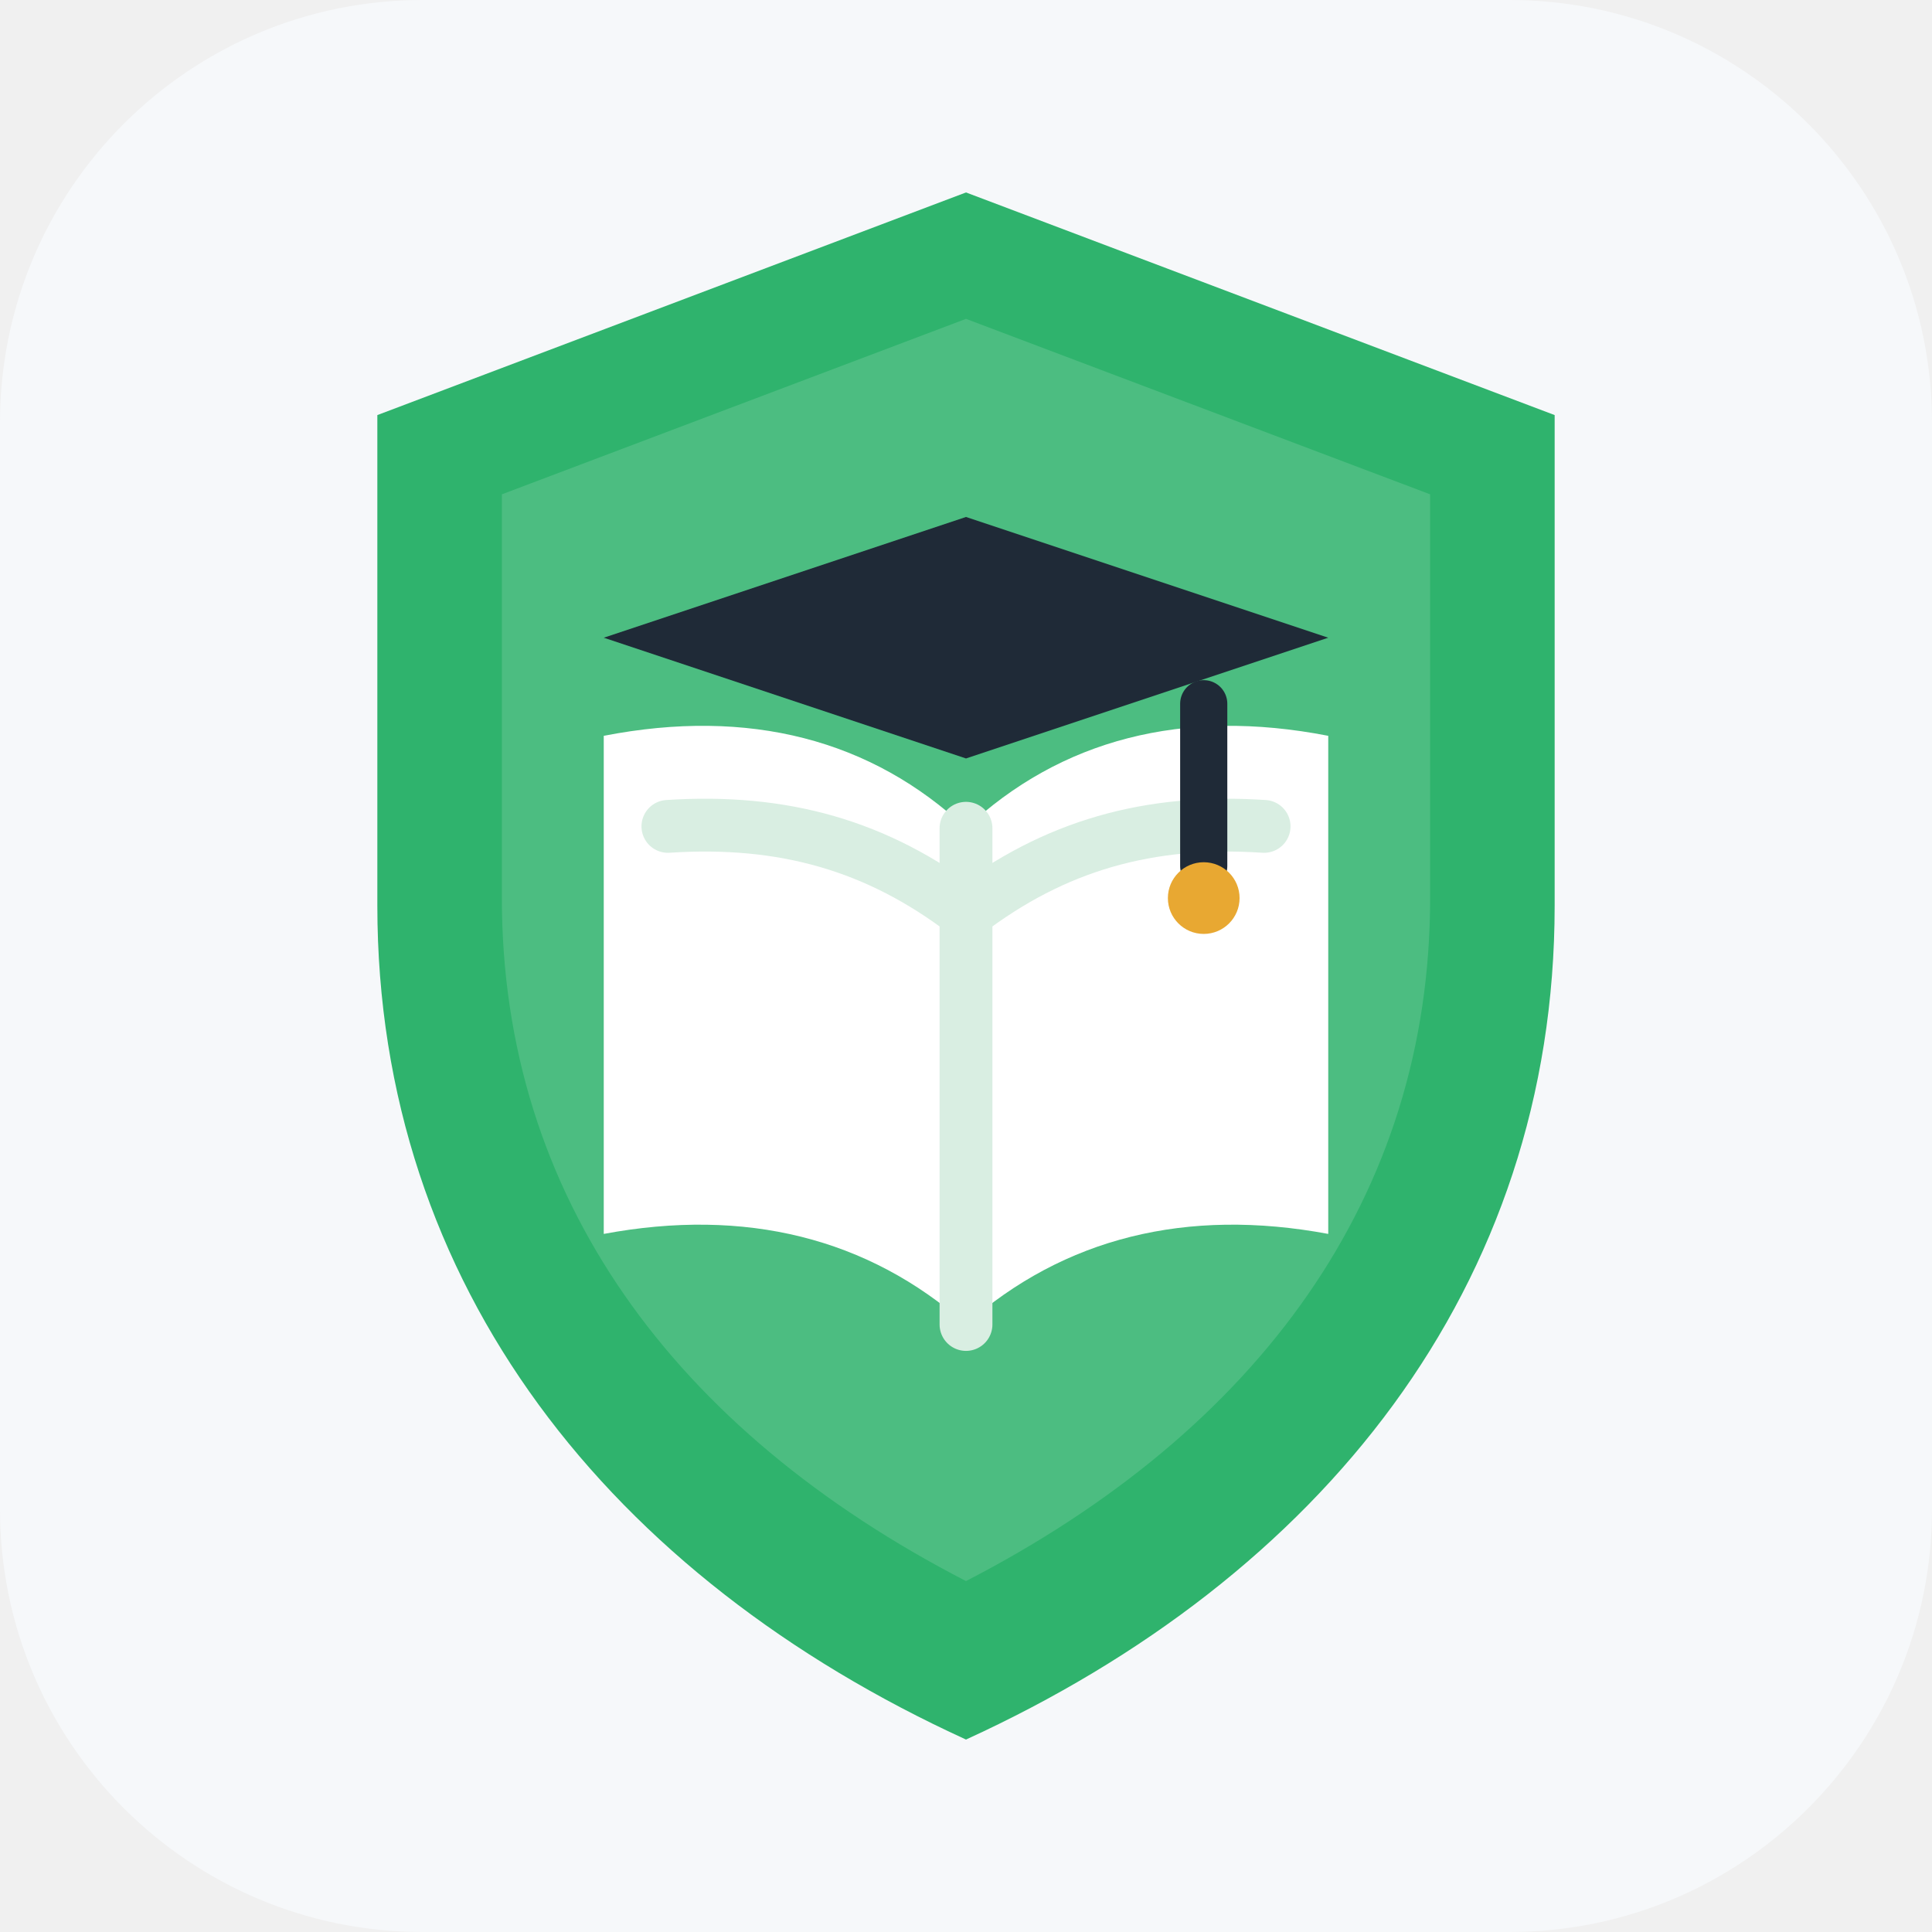
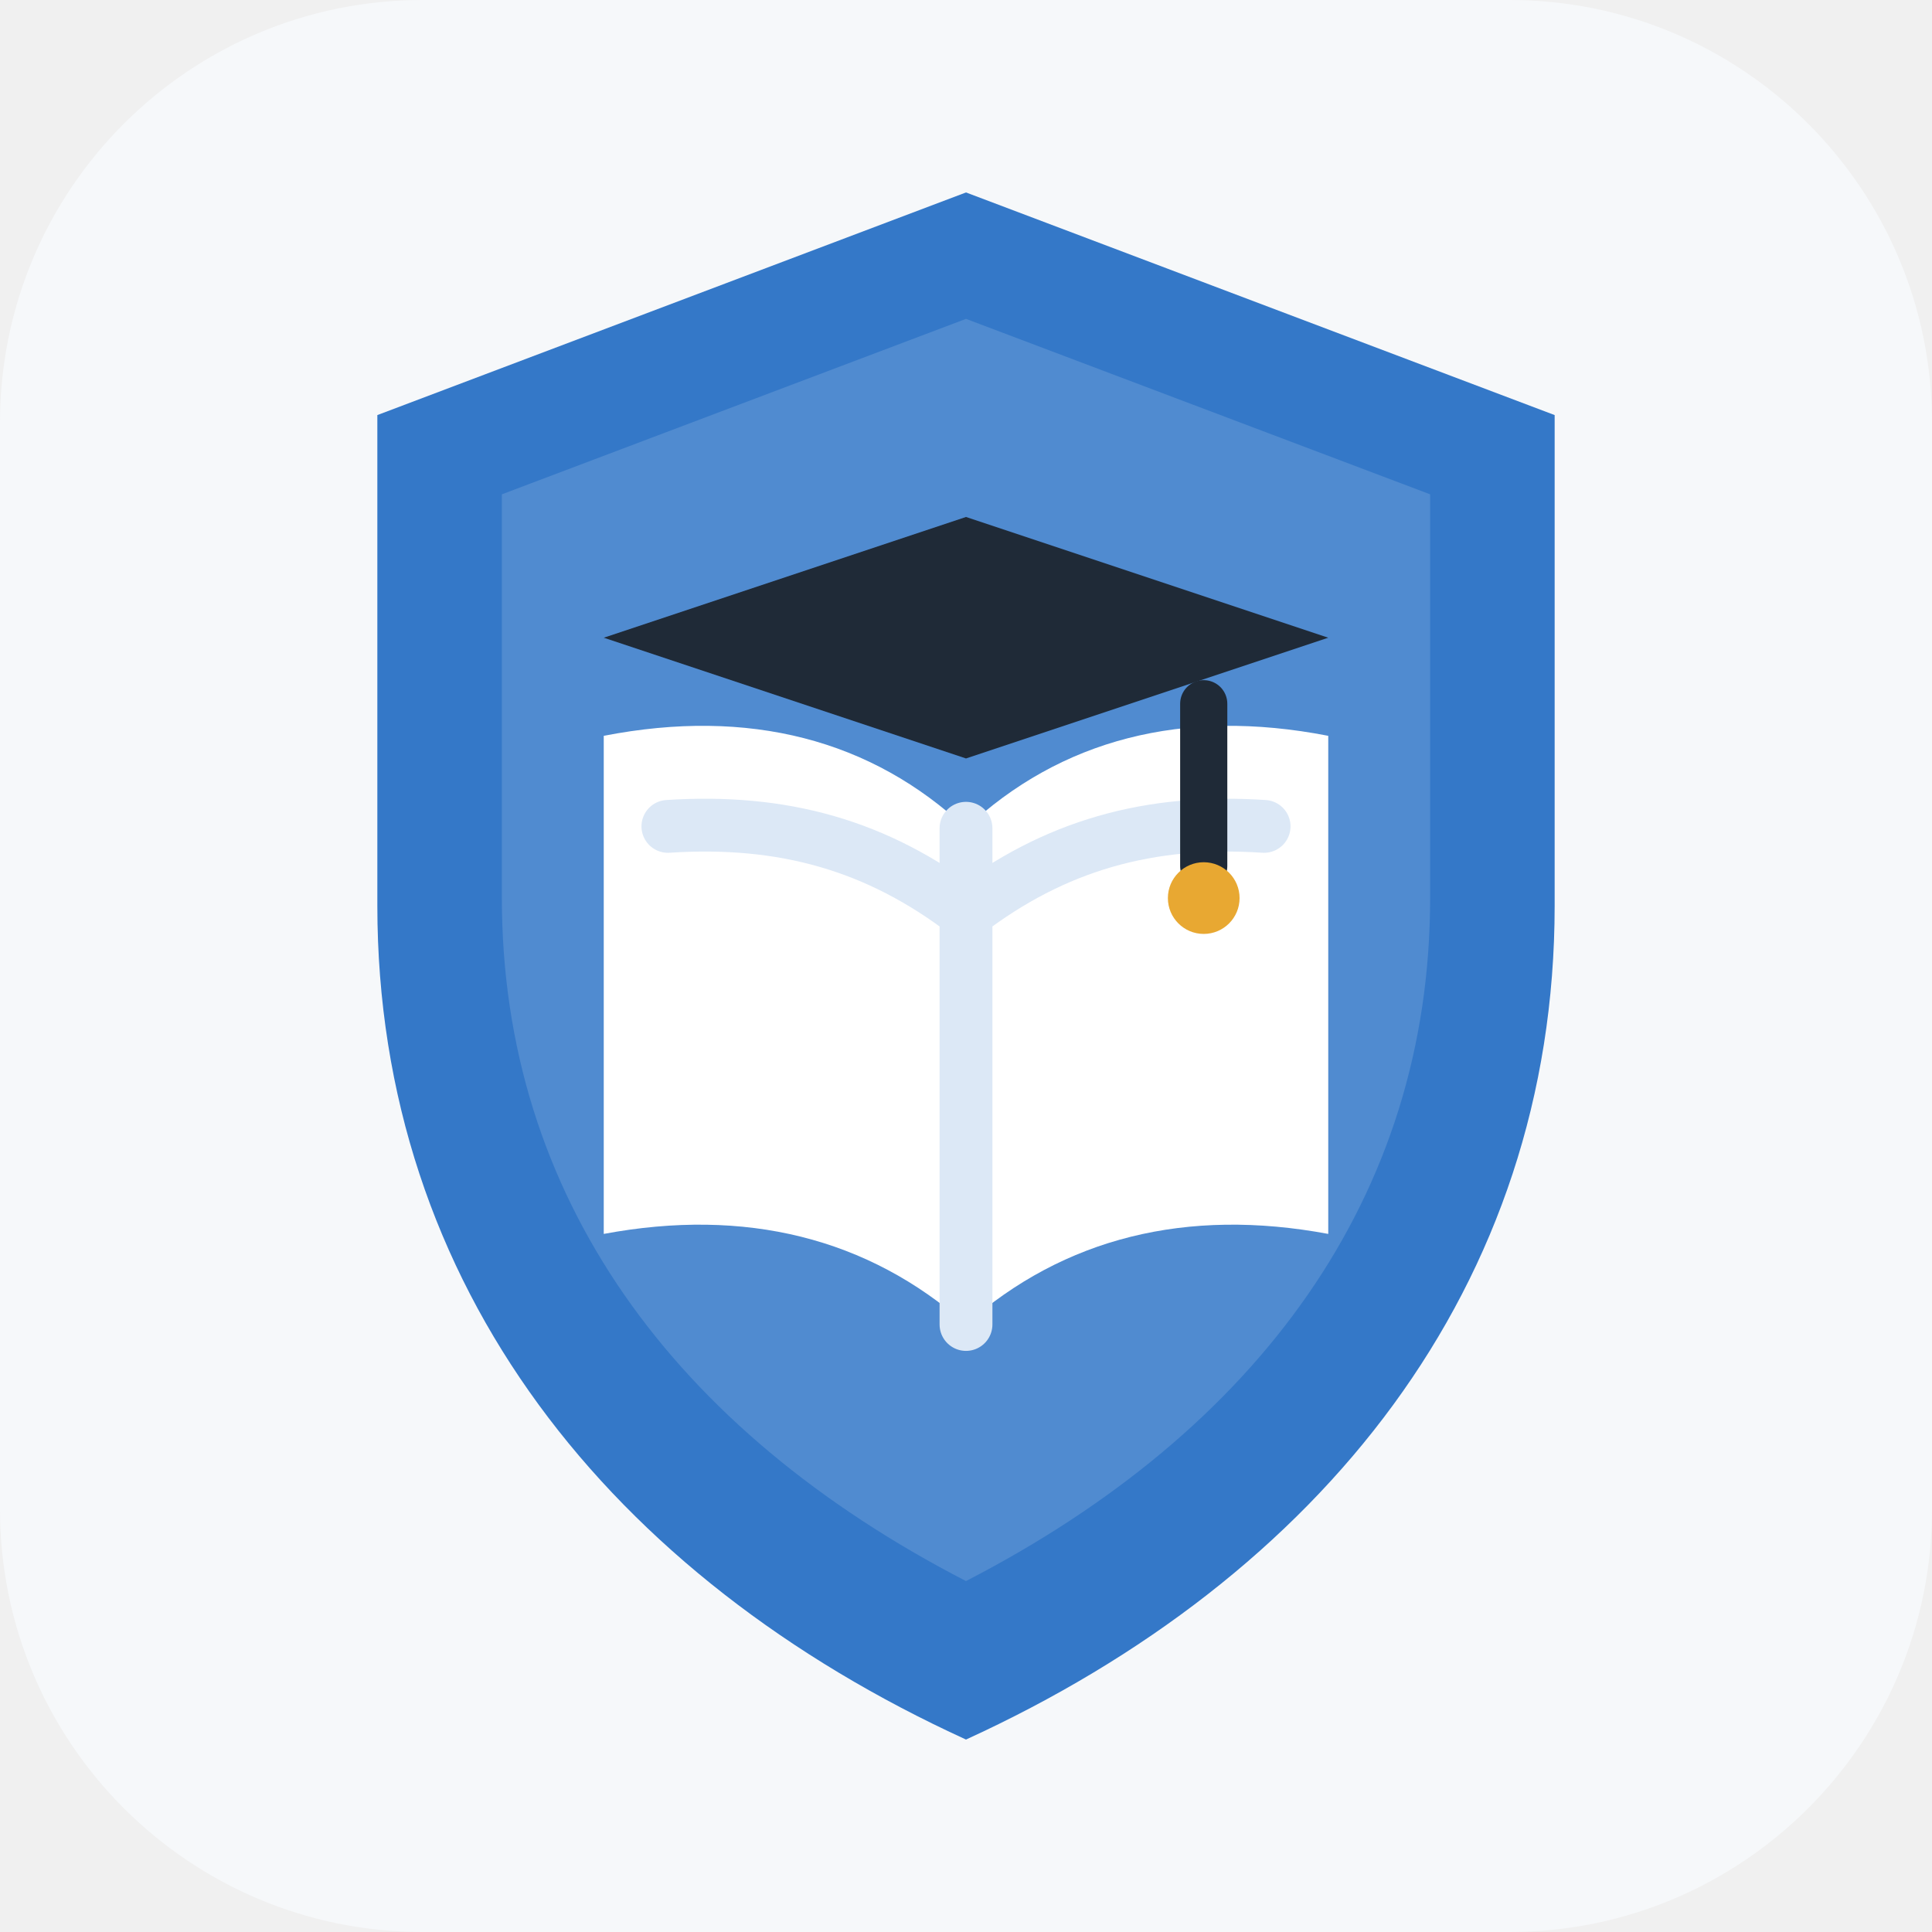
<svg xmlns="http://www.w3.org/2000/svg" viewBox="0 0 1024 1024" role="img" aria-label="Academic shield with open book">
  <rect width="1024" height="1024" rx="224" fill="#f6f8fa" />
-   <path d="M512 102 824 220v260c0 202-124 356-312 442C324 836 200 682 200 480V220z" fill="#2fb36d" />
+   <path d="M512 102 824 220v260c0 202-124 356-312 442C324 836 200 682 200 480V220z" fill="#3478c8" />
  <path d="M512 169 758 262v214c0 158-91 282-246 362-155-80-246-204-246-362V262z" fill="#fff" opacity=".14" />
  <path d="M320 390c77-15 142 2 192 49 50-47 115-64 192-49v264c-75-14-140 2-192 48-52-46-117-62-192-48z" fill="#fff" />
-   <path d="M512 439v263M354 438c61-4 111 10 158 46M670 438c-61-4-111 10-158 46" fill="none" stroke="#d9eee2" stroke-width="28" stroke-linecap="round" />
+   <path d="M512 439v263M354 438c61-4 111 10 158 46M670 438c-61-4-111 10-158 46" fill="none" stroke="#dce8f6" stroke-width="28" stroke-linecap="round" />
  <path d="m512 274 192 64-192 64-192-64z" fill="#1f2a37" />
  <path d="M638 373v86" fill="none" stroke="#1f2a37" stroke-width="25" stroke-linecap="round" />
  <circle cx="638" cy="476" r="19" fill="#e8a832" />
</svg>
